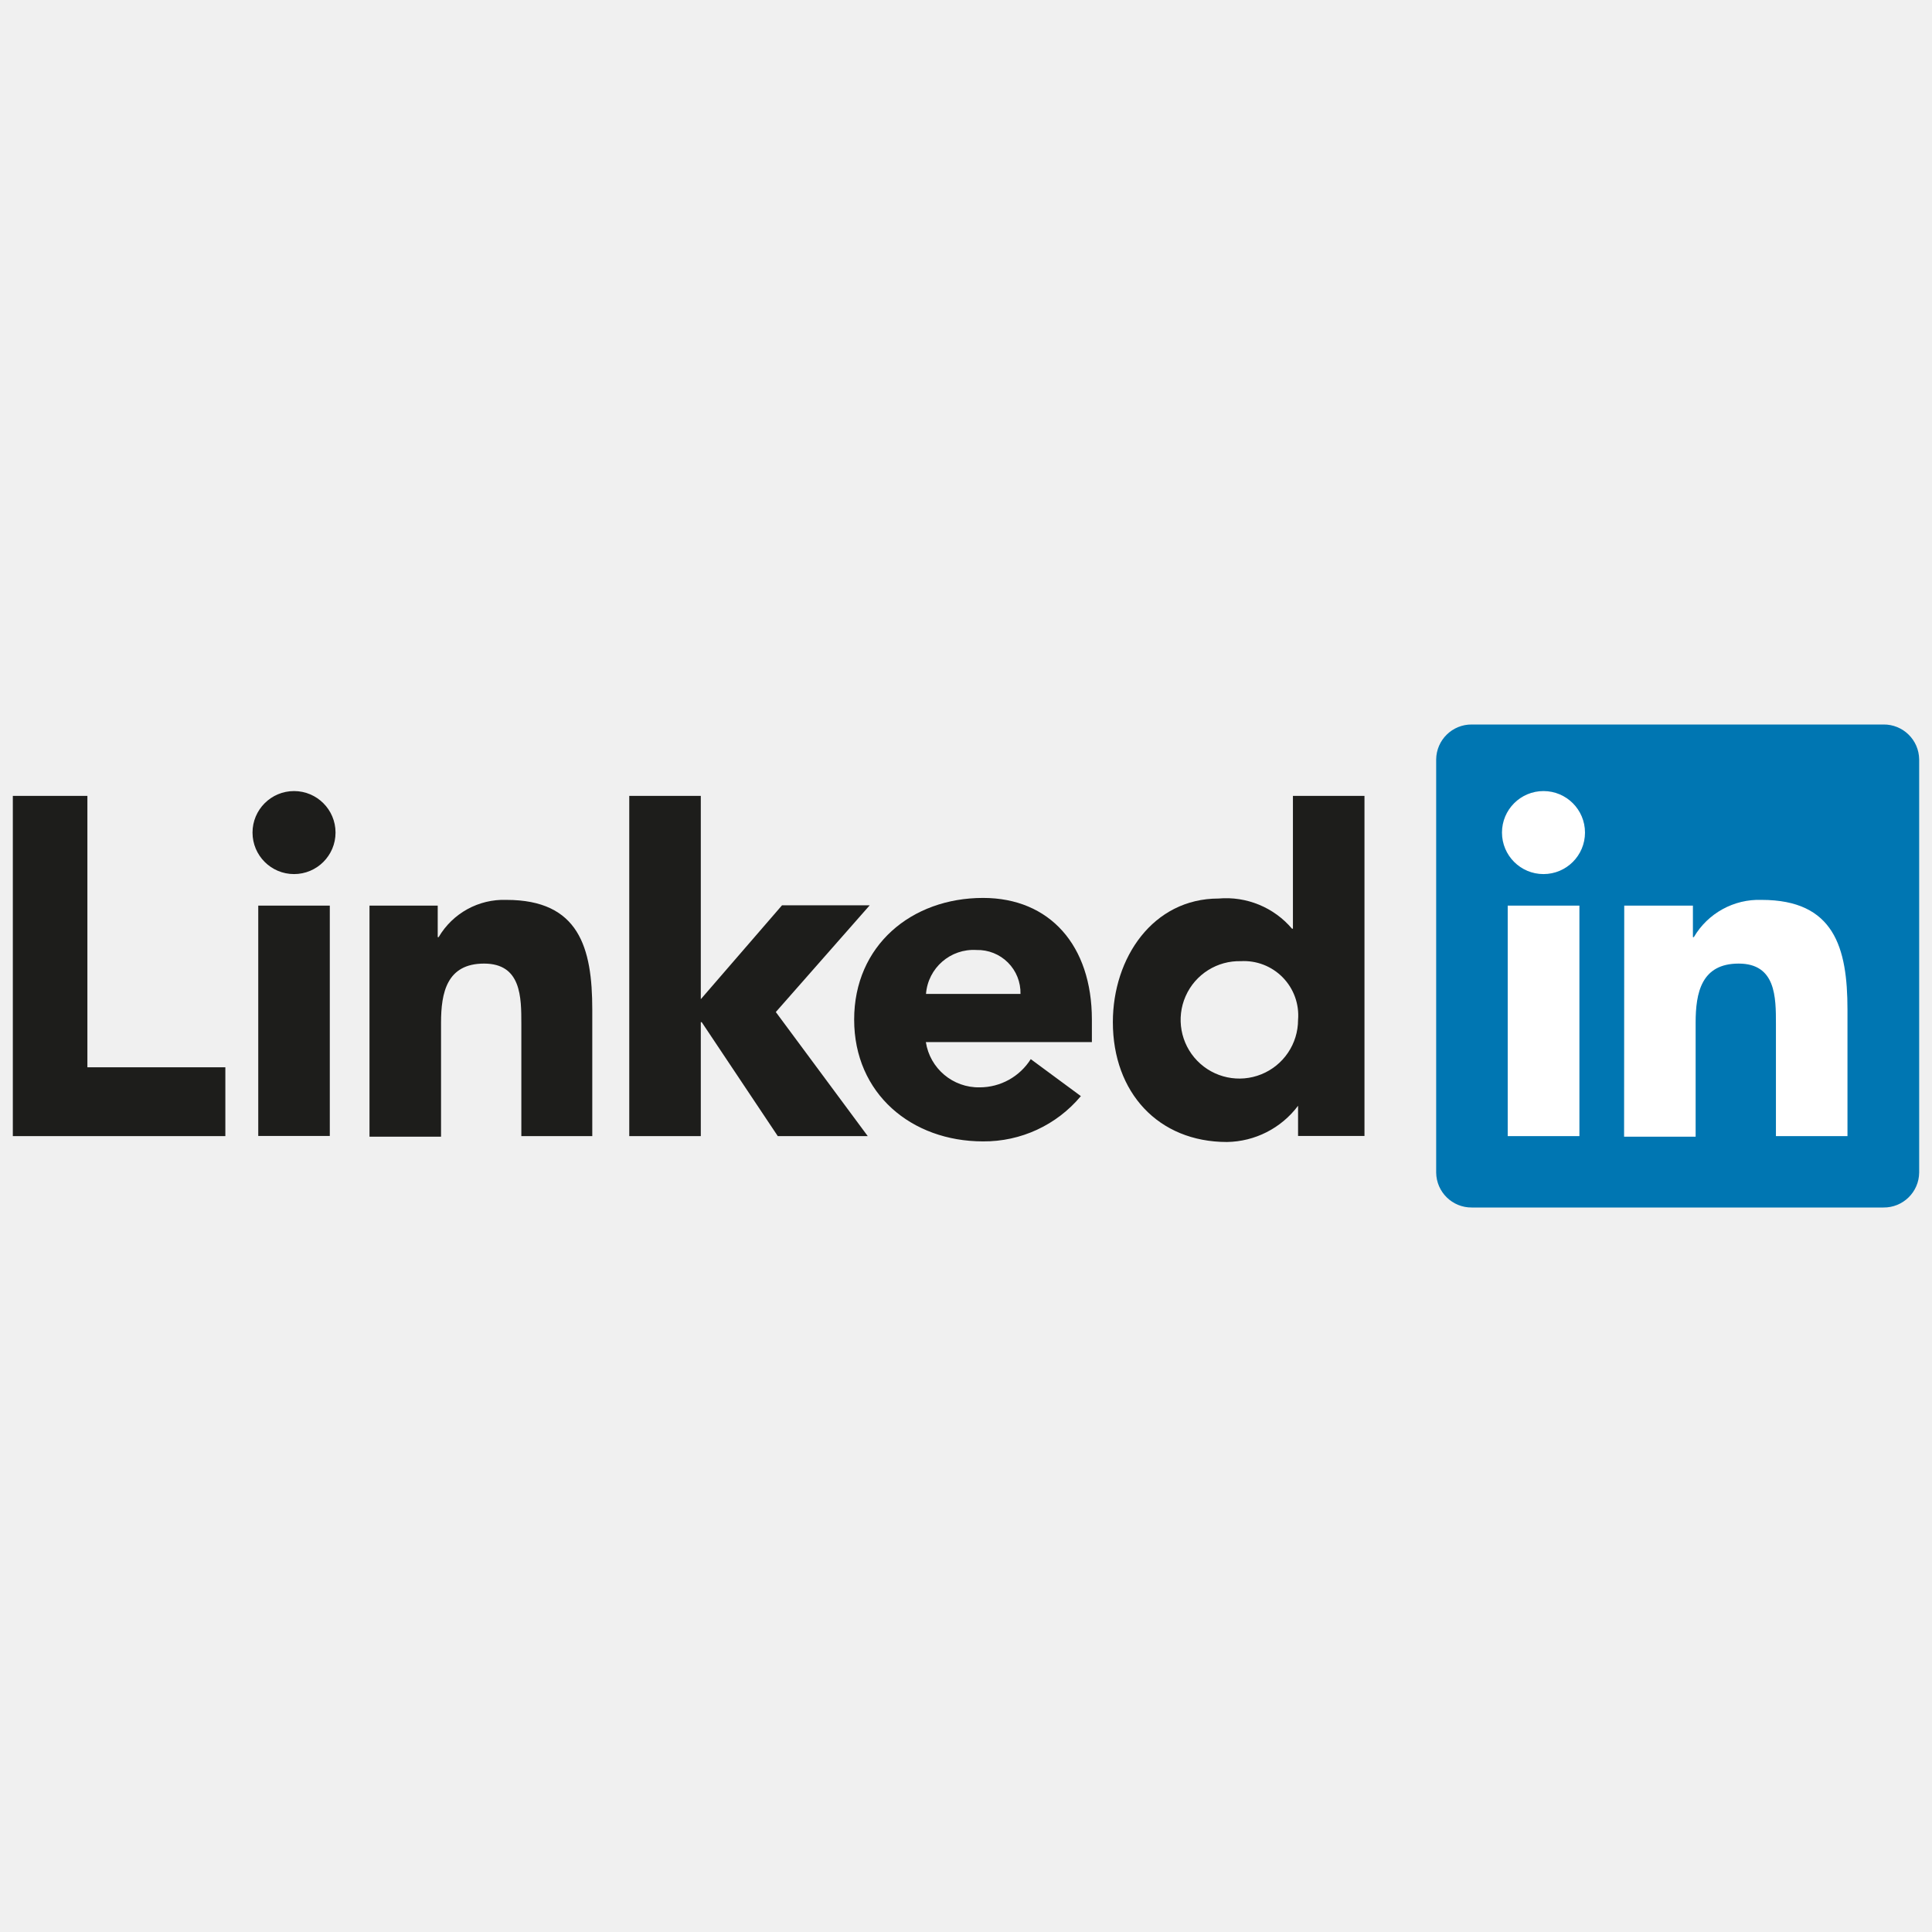
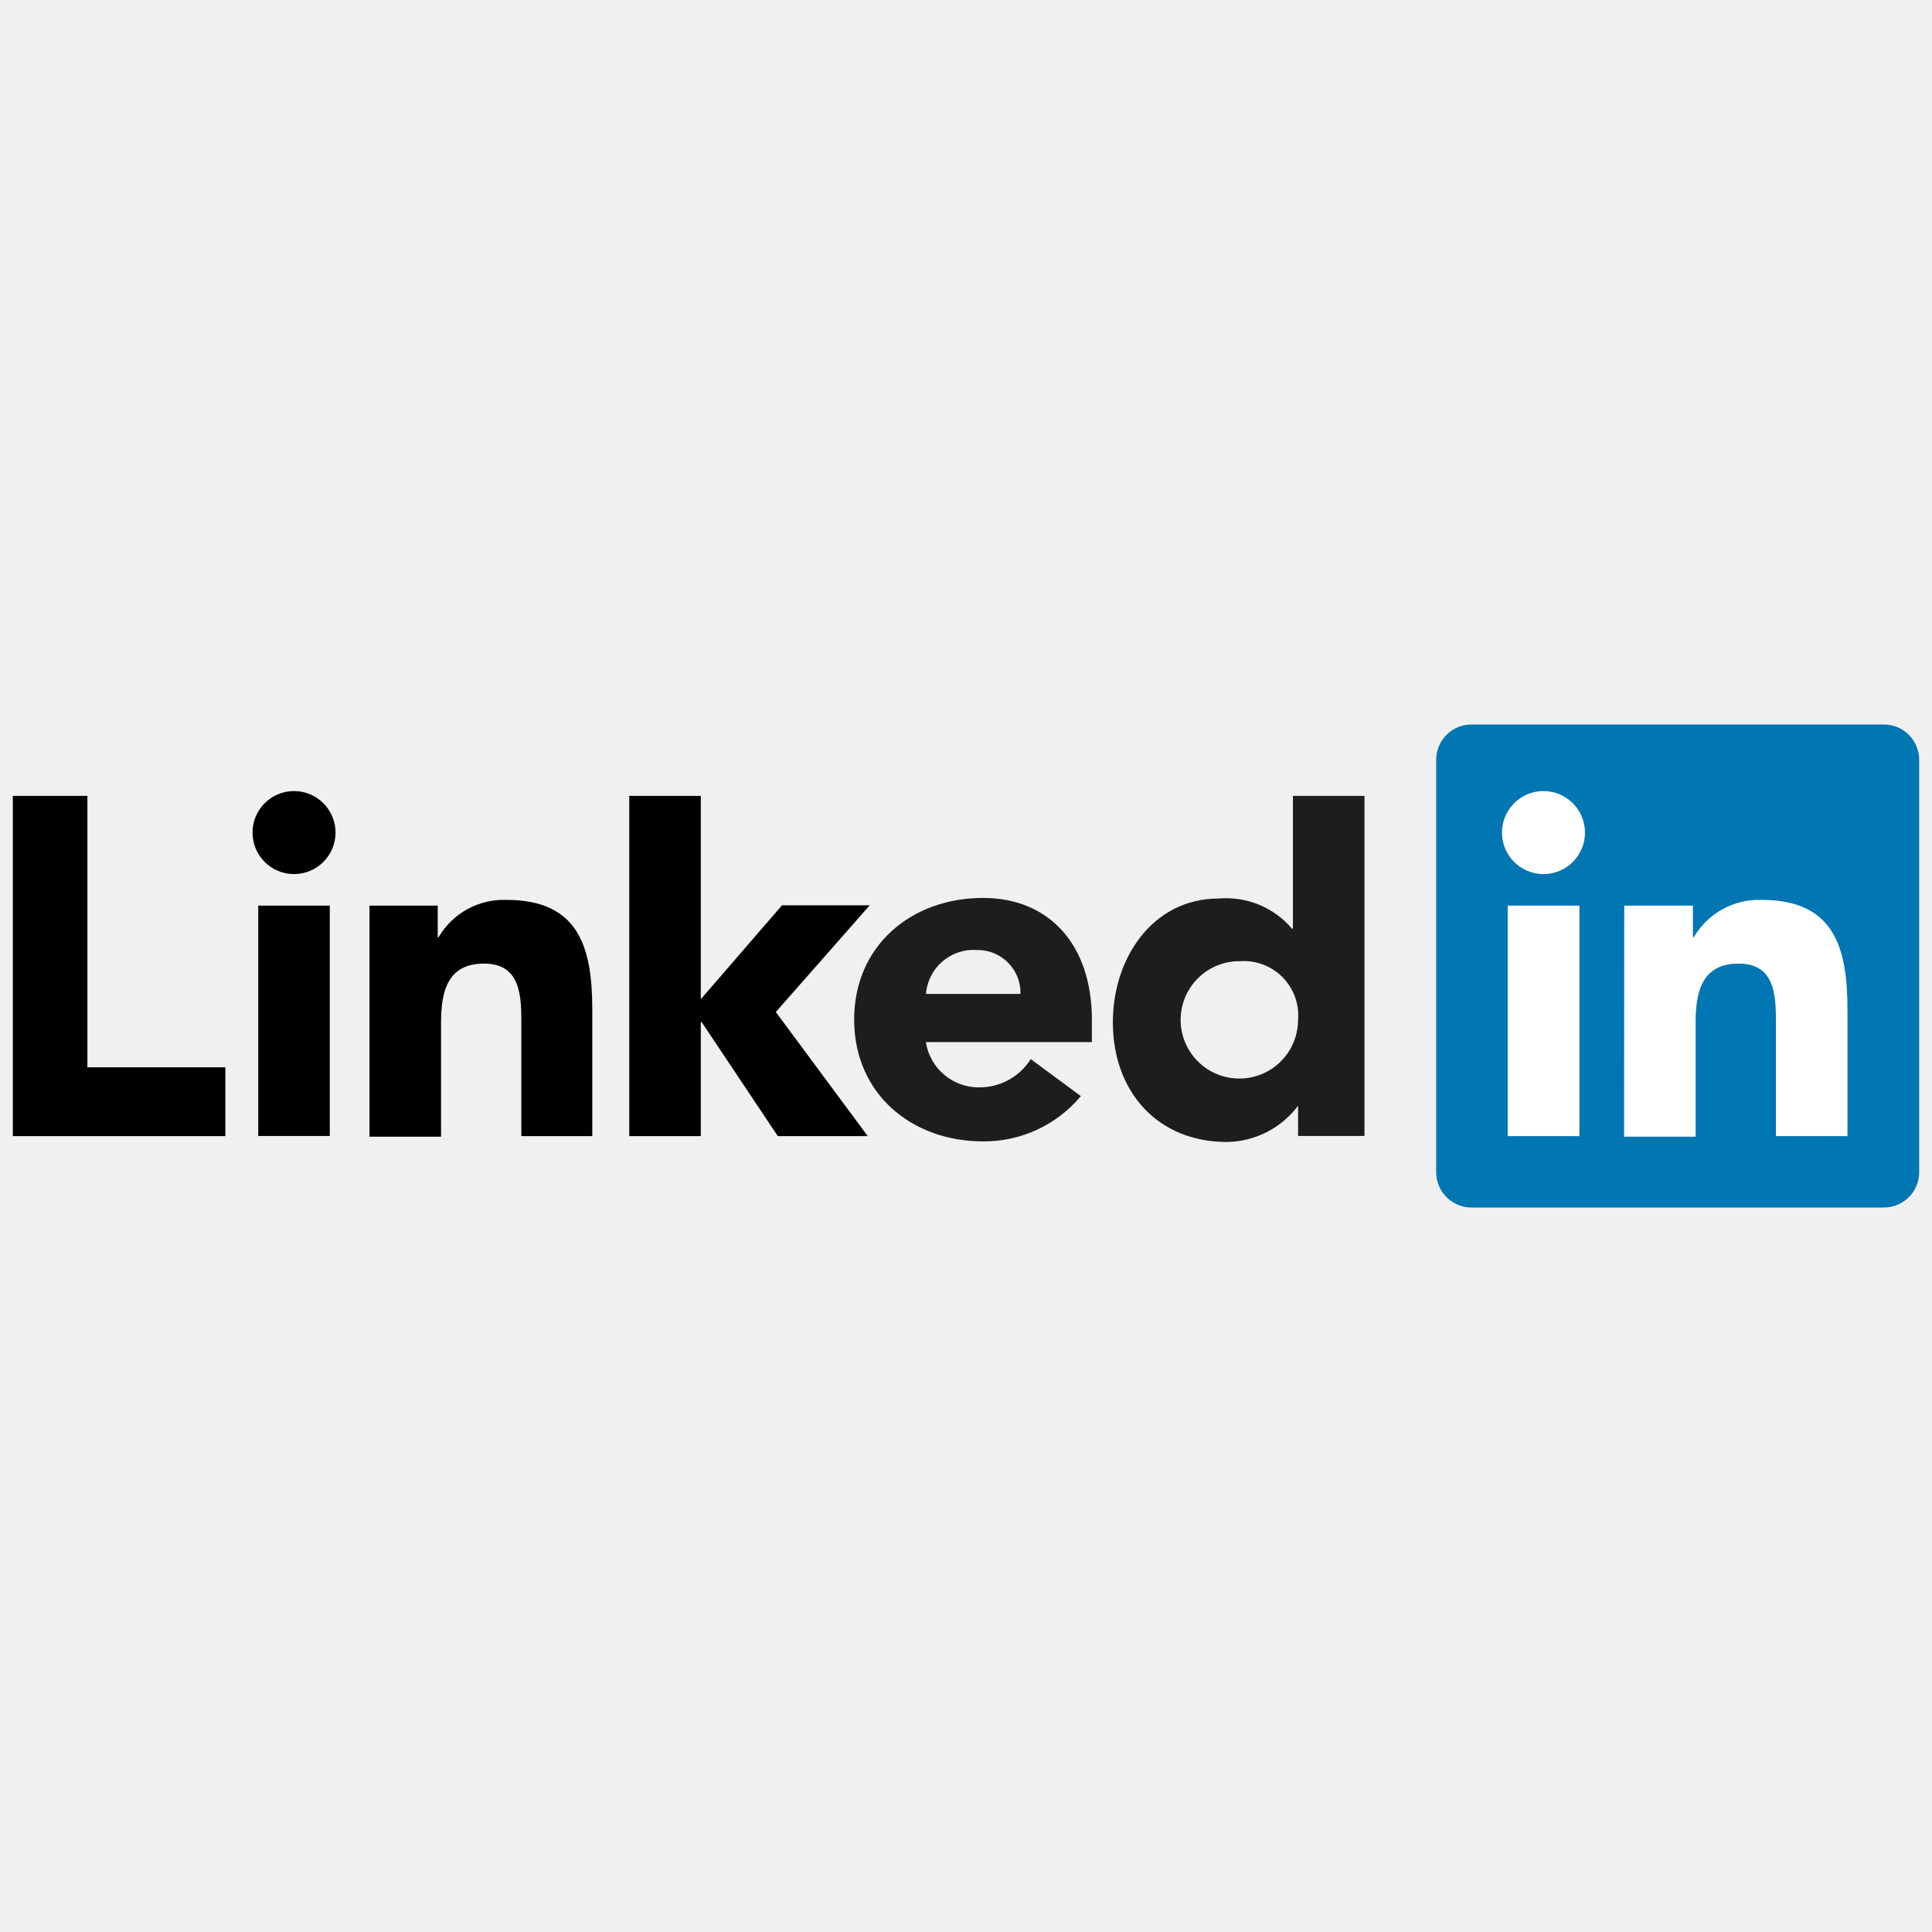
<svg viewBox="0 0 128 128">
-   <path fill="#1d1d1b" d="M.85 52.73h4.94v17.98h9.14v4.56H.85V52.73zM17.11 60h4.74v15.26h-4.74zm2.37-7.59a2.75 2.75 0 11-2.75 2.75 2.75 2.75 0 012.75-2.75M41.69 52.73h4.74V66.2l5.38-6.22h5.81l-6.22 7.07 6.09 8.22h-5.96l-5.04-7.55h-.06v7.55h-4.74V52.73zM24.48 60H29v2.09h.06a5 5 0 014.49-2.47c4.81 0 5.69 3.16 5.69 7.27v8.38h-4.7v-7.43c0-1.77 0-4-2.47-4s-2.85 1.93-2.85 3.92v7.55h-4.74z" />
+   <path fill="currentColor" d="M.85 52.73h4.94v17.98h9.14v4.56H.85V52.73zM17.11 60h4.74v15.26h-4.74zm2.37-7.59a2.75 2.75 0 11-2.75 2.75 2.75 2.75 0 012.75-2.75M41.69 52.73h4.74V66.2l5.38-6.22h5.81l-6.22 7.07 6.09 8.22h-5.96l-5.04-7.55h-.06v7.55h-4.74V52.73zM24.48 60H29v2.09h.06a5 5 0 014.49-2.47c4.81 0 5.69 3.16 5.69 7.27v8.38h-4.7v-7.43c0-1.77 0-4-2.47-4s-2.85 1.93-2.85 3.92v7.55h-4.74z" />
  <path fill="#1d1d1b" d="M67.61 65.85a2.84 2.84 0 00-2.91-2.91 3.16 3.16 0 00-3.35 2.91zm4 6.77a8.35 8.35 0 01-6.48 3c-4.74 0-8.54-3.16-8.54-8.07s3.8-8.06 8.54-8.06c4.43 0 7.21 3.16 7.21 8.06v1.49h-11a3.54 3.54 0 003.57 3 4 4 0 003.38-1.87zM82.23 63.68A3.89 3.89 0 1086 67.57a3.6 3.6 0 00-3.8-3.89m8.2 11.58H86v-2a6 6 0 01-4.71 2.4c-4.56 0-7.56-3.29-7.56-7.94 0-4.27 2.66-8.19 7-8.19a5.73 5.73 0 014.87 2h.06v-8.8h4.74z" />
  <path fill="#0076b2" d="M124.78 48H97.51a2.34 2.34 0 00-2.36 2.31v27.38A2.34 2.34 0 0097.51 80h27.27a2.34 2.34 0 002.37-2.31V50.31a2.34 2.34 0 00-2.37-2.31z" />
  <path fill="#fff" d="M99.89 60h4.75v15.27h-4.75zm2.37-7.59a2.75 2.75 0 11-2.75 2.75 2.75 2.75 0 012.75-2.75M107.61 60h4.55v2.09h.06a5 5 0 014.49-2.47c4.81 0 5.69 3.16 5.69 7.27v8.38h-4.74v-7.43c0-1.77 0-4-2.47-4s-2.85 1.93-2.85 3.92v7.55h-4.74z" />
</svg>
